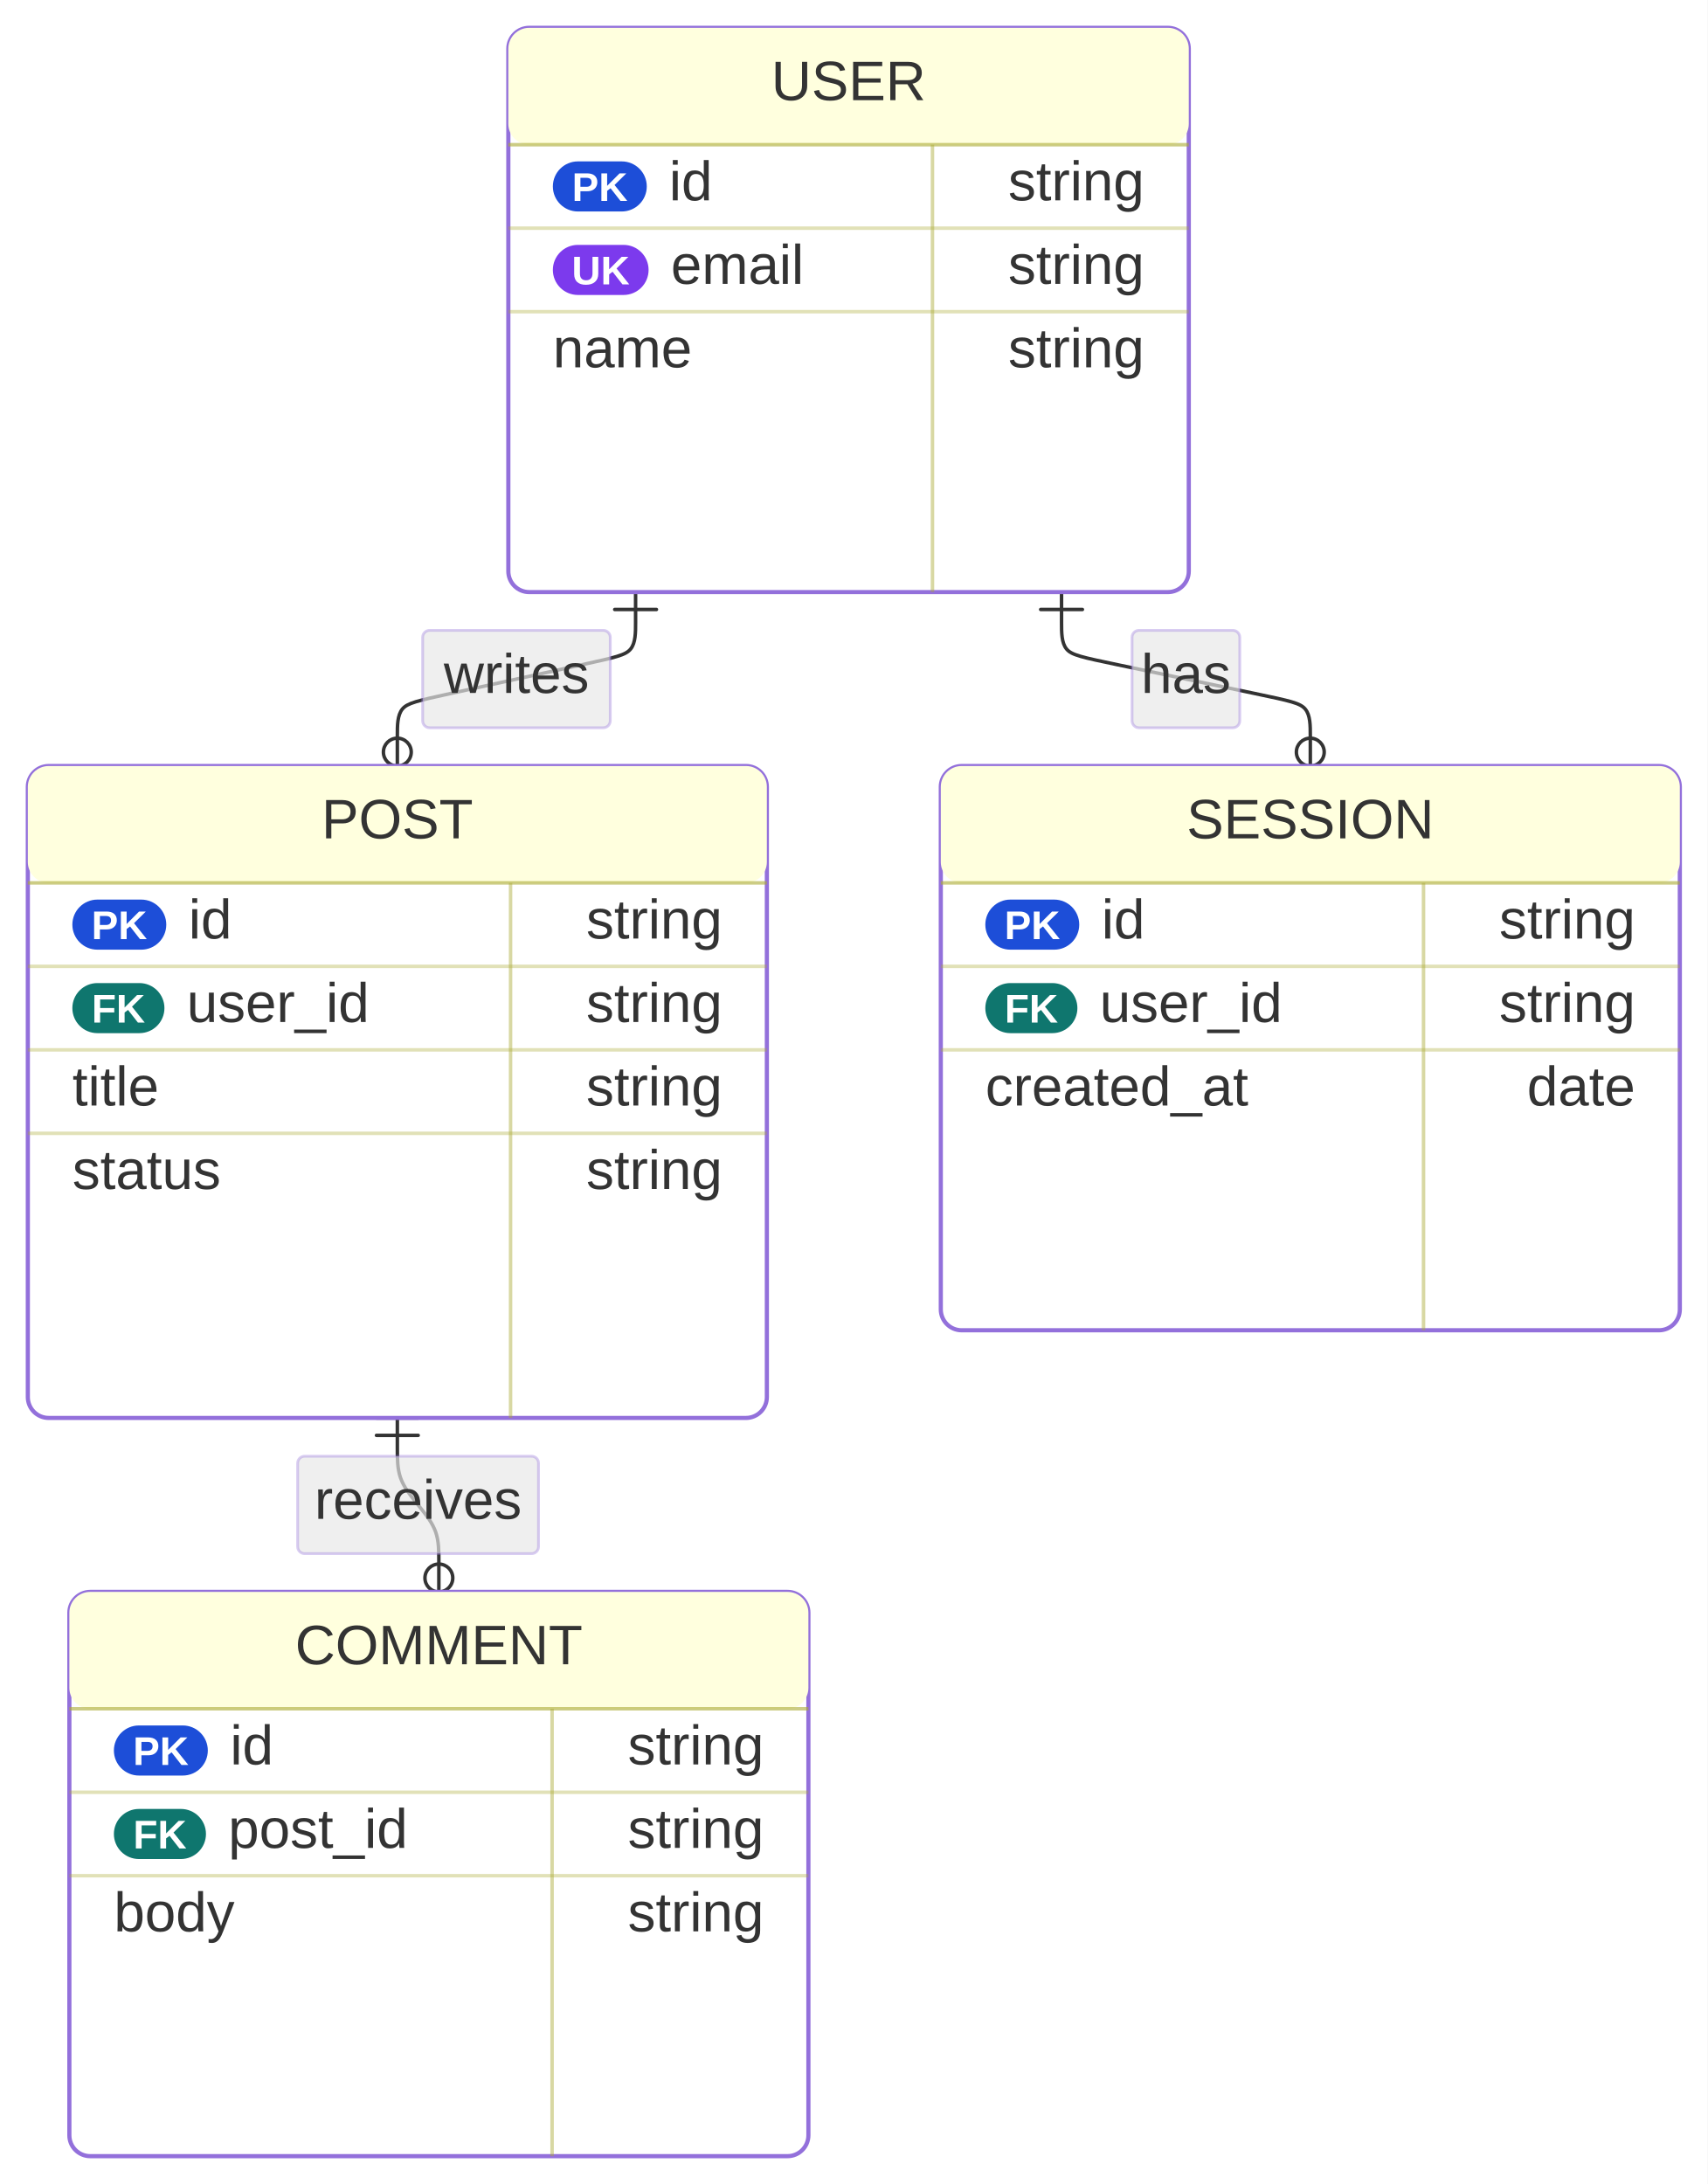
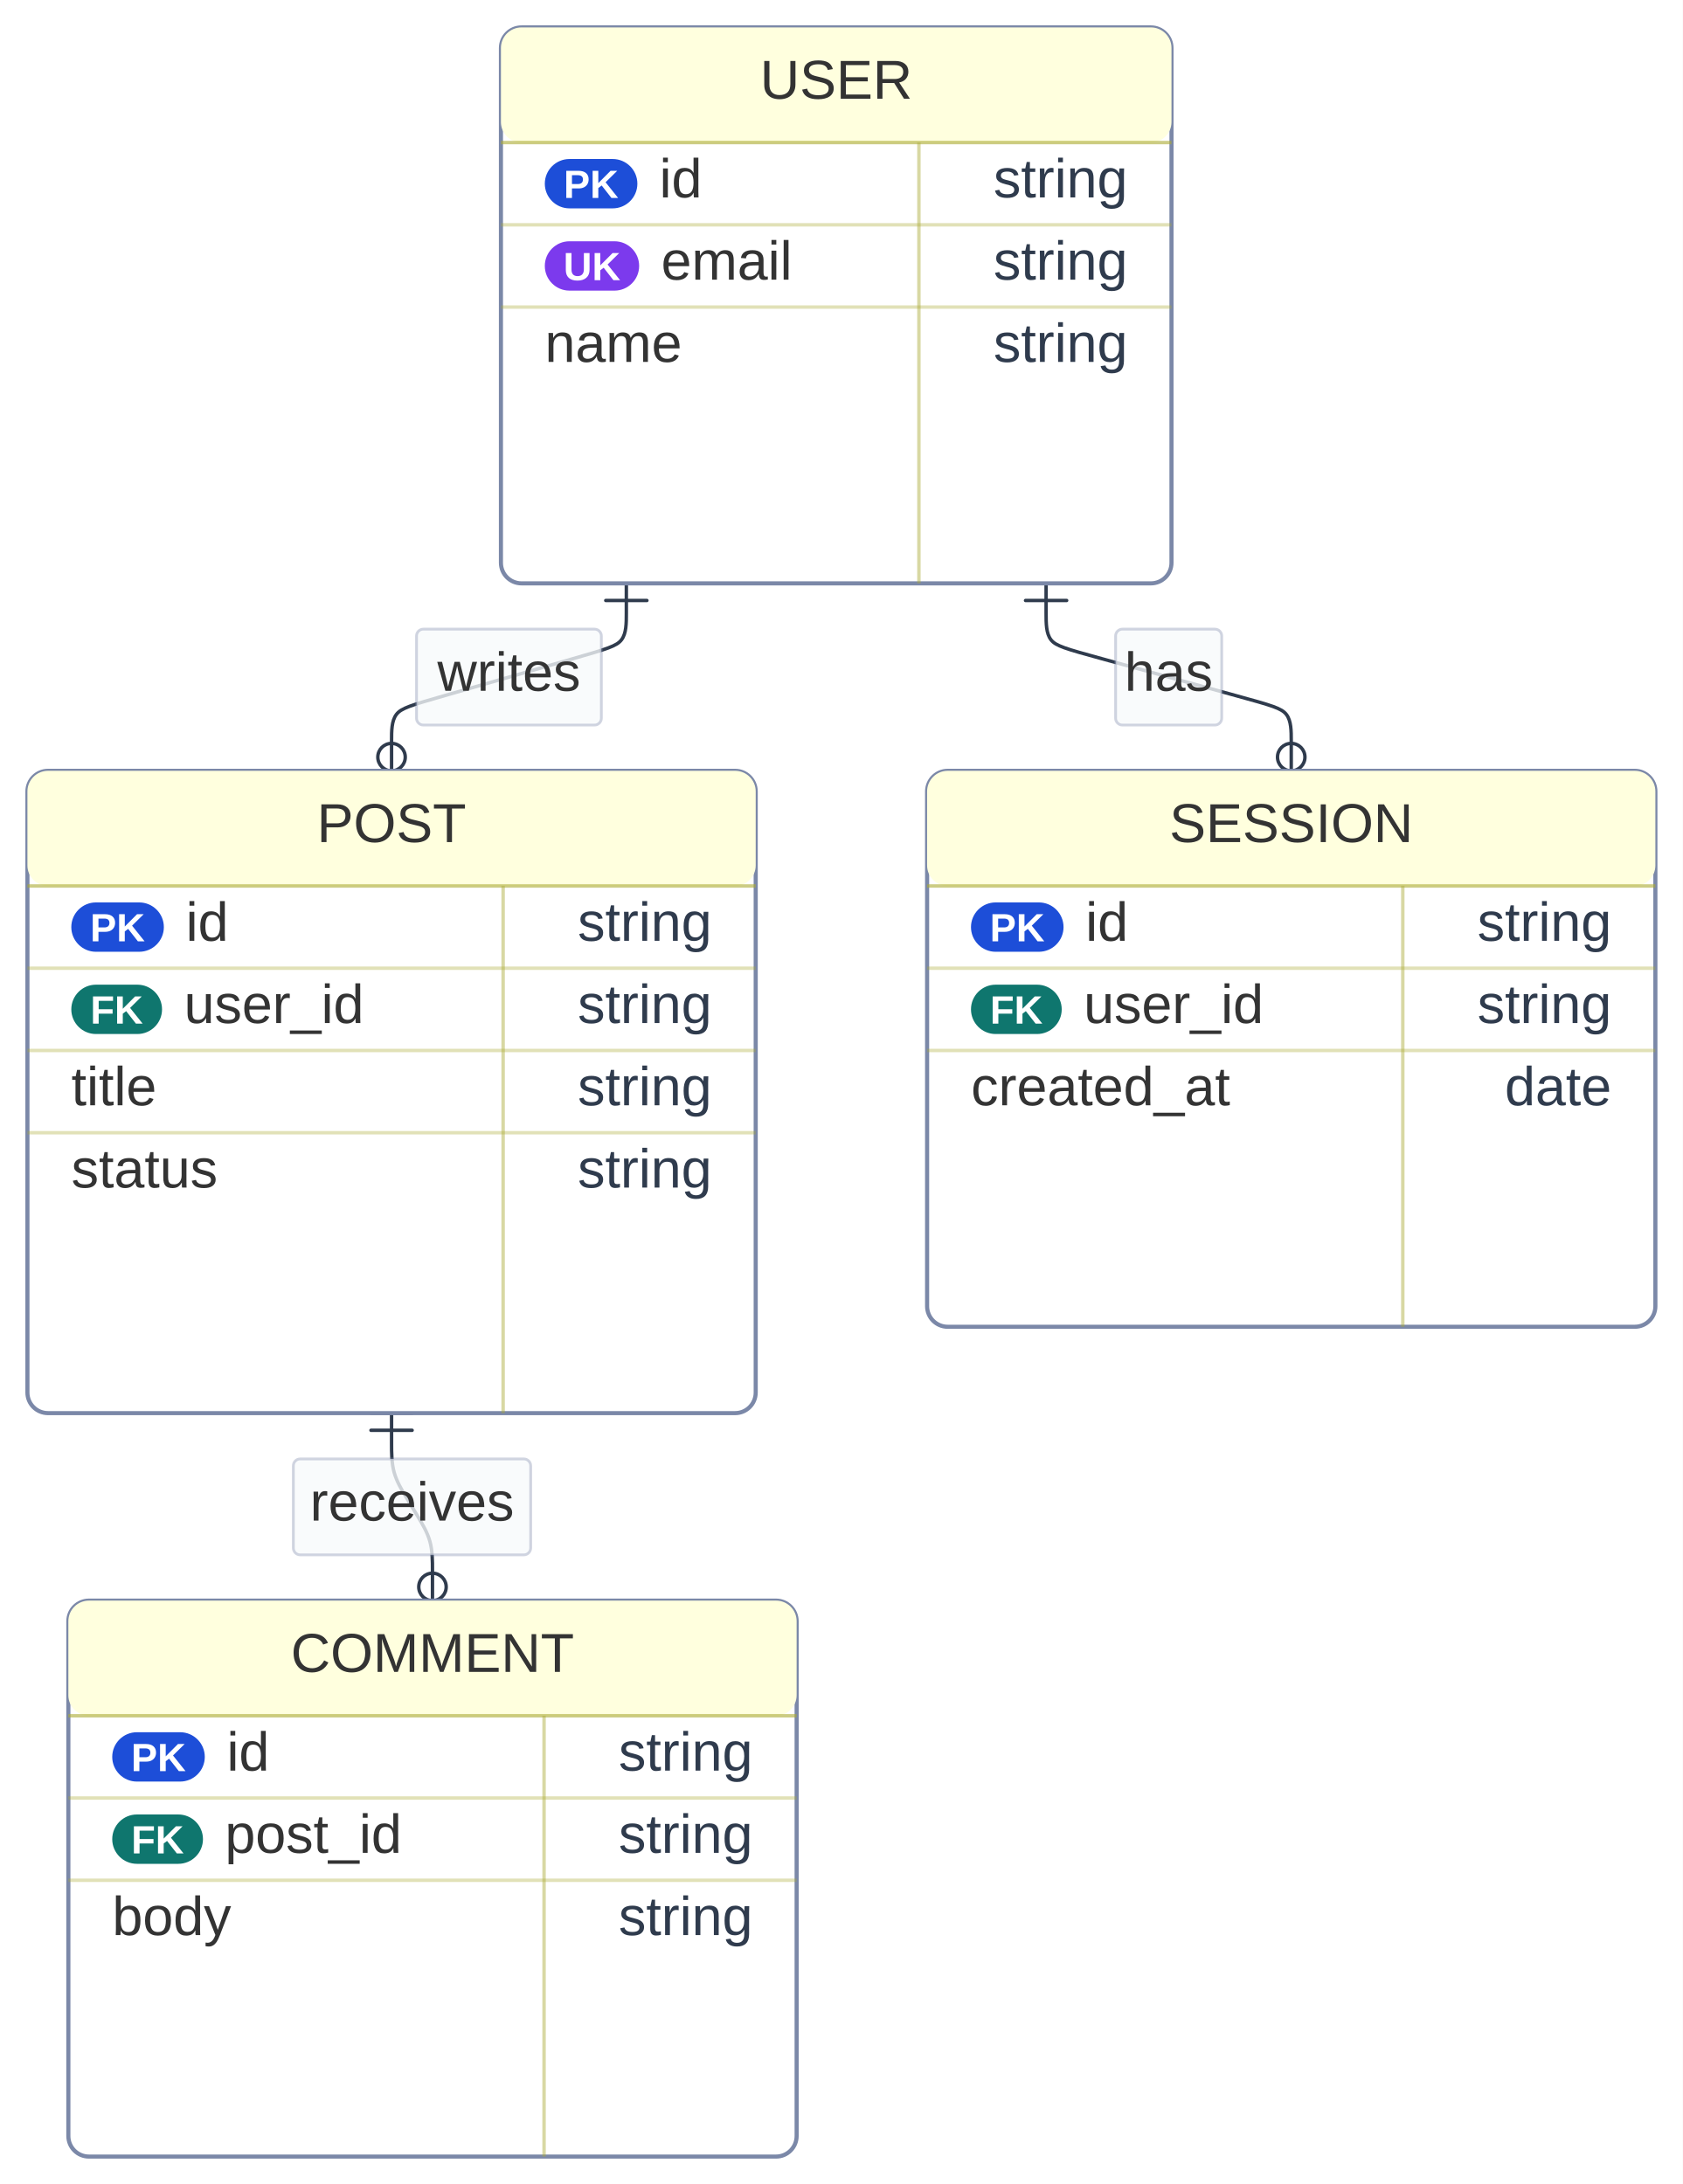
- <svg xmlns="http://www.w3.org/2000/svg" width="490.9" height="627.875" viewBox="0 0 490.9 627.875">
-   <rect x="0" y="0" width="490.9" height="627.875" fill="#FFFFFF" />
+ <svg xmlns="http://www.w3.org/2000/svg" width="490.9" height="637.275" viewBox="0 0 490.9 637.275">
+   <rect x="0" y="0" width="490.9" height="637.275" fill="#FFFFFF" />
  <defs>
    <marker id="arrow-0" viewBox="0 0 10 10" refX="5" refY="5" markerUnits="userSpaceOnUse" markerWidth="8" markerHeight="8" orient="auto">
-       <path d="M 0 0 L 10 5 L 0 10 z" fill="#333333" stroke="#333333" stroke-width="1" stroke-dasharray="1,0" />
+       <path d="M 0 0 L 10 5 L 0 10 z" fill="#2F3B4D" stroke="#2F3B4D" stroke-width="1" stroke-dasharray="1,0" />
    </marker>
    <marker id="arrow-start-0" viewBox="0 0 10 10" refX="4.5" refY="5" markerUnits="userSpaceOnUse" markerWidth="8" markerHeight="8" orient="auto">
-       <path d="M 0 5 L 10 10 L 10 0 z" fill="#333333" stroke="#333333" stroke-width="1" stroke-dasharray="1,0" />
+       <path d="M 0 5 L 10 10 L 10 0 z" fill="#2F3B4D" stroke="#2F3B4D" stroke-width="1" stroke-dasharray="1,0" />
    </marker>
  </defs>
-   <path d="M 182.714,170.225L 182.714,171.683C182.714,173.142,182.714,176.058,182.714,178.975C182.714,181.892,182.714,184.808,181.289,186.579C179.865,188.349,177.016,188.973,167.025,191.161C157.035,193.349,139.904,197.101,129.914,199.289C119.923,201.477,117.074,202.101,115.650,203.871C114.225,205.642,114.225,208.558,114.225,211.475C114.225,214.392,114.225,217.308,114.225,218.767L 114.225,220.225" fill="none" stroke="#333333" stroke-width="1" stroke-linecap="round" stroke-linejoin="round" />
+   <path d="M 182.714,170.225L 182.714,171.683C182.714,173.142,182.714,176.058,182.714,178.975C182.714,181.892,182.714,184.808,181.313,186.670C179.911,188.531,177.108,189.337,167.095,192.218C157.081,195.098,139.858,200.052,129.844,202.932C119.831,205.812,117.028,206.619,115.626,208.480C114.225,210.342,114.225,213.258,114.225,216.175C114.225,219.092,114.225,222.008,114.225,223.467L 114.225,224.925" fill="none" stroke="#2F3B4D" stroke-width="1" stroke-linecap="round" stroke-linejoin="round" />
  <g transform="translate(182.71 170.22) rotate(90.00)">
-     <path d="M 0 -6 L 0 6 M 5 -6 L 5 6" fill="none" stroke="#333333" stroke-width="1" stroke-linejoin="round" stroke-linecap="round" />
+     <path d="M 0 -6 L 0 6 M 5 -6 L 5 6" fill="none" stroke="#2F3B4D" stroke-width="1" stroke-linejoin="round" stroke-linecap="round" />
  </g>
-   <g transform="translate(114.22 220.22) rotate(90.00)">
+   <g transform="translate(114.22 224.92) rotate(90.00)">
    <g>
-       <circle cx="-4" cy="0" r="4" fill="none" stroke="#333333" stroke-width="1" />
-       <path d="M 4 0 L 12 -6 M 4 0 L 12 6" fill="none" stroke="#333333" stroke-width="1" stroke-linejoin="round" stroke-linecap="round" />
+       <circle cx="-4" cy="0" r="4" fill="none" stroke="#2F3B4D" stroke-width="1" />
+       <path d="M 4 0 L 12 -6 M 4 0 L 12 6" fill="none" stroke="#2F3B4D" stroke-width="1" stroke-linejoin="round" stroke-linecap="round" />
    </g>
  </g>
-   <rect x="121.50" y="181.22" width="53.93" height="28.00" rx="2" ry="2" fill="rgba(232,232,232, 0.8)" fill-opacity="0.85" stroke="#9370DB" stroke-opacity="0.35" stroke-width="0.8" />
-   <text x="148.47" y="199.22" text-anchor="middle" font-family="'trebuchet ms', verdana, arial, sans-serif" font-size="16" fill="#333333">
+   <rect x="121.50" y="183.57" width="53.93" height="28.00" rx="2" ry="2" fill="rgba(248,250,252, 0.92)" fill-opacity="0.85" stroke="#7B88A8" stroke-opacity="0.35" stroke-width="0.8" />
+   <text x="148.47" y="201.57" text-anchor="middle" font-family="'trebuchet ms', verdana, arial, sans-serif" font-size="16" fill="#333333">
    <tspan x="148.47" dy="0.00">writes</tspan>
  </text>
-   <path d="M 305.160,170.225L 305.160,171.683C305.160,173.142,305.160,176.058,305.160,178.975C305.160,181.892,305.160,184.808,306.587,186.566C308.015,188.324,310.869,188.922,321.361,191.123C331.853,193.324,349.982,197.126,360.474,199.327C370.966,201.528,373.820,202.126,375.248,203.884C376.675,205.642,376.675,208.558,376.675,211.475C376.675,214.392,376.675,217.308,376.675,218.767L 376.675,220.225" fill="none" stroke="#333333" stroke-width="1" stroke-linecap="round" stroke-linejoin="round" />
+   <path d="M 305.160,170.225L 305.160,171.683C305.160,173.142,305.160,176.058,305.160,178.975C305.160,181.892,305.160,184.808,306.566,186.654C307.972,188.500,310.784,189.274,321.297,192.170C331.810,195.066,350.025,200.084,360.538,202.980C371.051,205.876,373.863,206.650,375.269,208.496C376.675,210.342,376.675,213.258,376.675,216.175C376.675,219.092,376.675,222.008,376.675,223.467L 376.675,224.925" fill="none" stroke="#2F3B4D" stroke-width="1" stroke-linecap="round" stroke-linejoin="round" />
  <g transform="translate(305.16 170.22) rotate(90.00)">
-     <path d="M 0 -6 L 0 6 M 5 -6 L 5 6" fill="none" stroke="#333333" stroke-width="1" stroke-linejoin="round" stroke-linecap="round" />
+     <path d="M 0 -6 L 0 6 M 5 -6 L 5 6" fill="none" stroke="#2F3B4D" stroke-width="1" stroke-linejoin="round" stroke-linecap="round" />
  </g>
-   <g transform="translate(376.67 220.22) rotate(90.00)">
+   <g transform="translate(376.67 224.92) rotate(90.00)">
    <g>
-       <circle cx="-4" cy="0" r="4" fill="none" stroke="#333333" stroke-width="1" />
-       <path d="M 4 0 L 12 -6 M 4 0 L 12 6" fill="none" stroke="#333333" stroke-width="1" stroke-linejoin="round" stroke-linecap="round" />
+       <circle cx="-4" cy="0" r="4" fill="none" stroke="#2F3B4D" stroke-width="1" />
+       <path d="M 4 0 L 12 -6 M 4 0 L 12 6" fill="none" stroke="#2F3B4D" stroke-width="1" stroke-linejoin="round" stroke-linecap="round" />
    </g>
  </g>
-   <rect x="325.43" y="181.22" width="30.97" height="28.00" rx="2" ry="2" fill="rgba(232,232,232, 0.8)" fill-opacity="0.85" stroke="#9370DB" stroke-opacity="0.35" stroke-width="0.8" />
-   <text x="340.92" y="199.22" text-anchor="middle" font-family="'trebuchet ms', verdana, arial, sans-serif" font-size="16" fill="#333333">
+   <rect x="325.43" y="183.57" width="30.97" height="28.00" rx="2" ry="2" fill="rgba(248,250,252, 0.92)" fill-opacity="0.85" stroke="#7B88A8" stroke-opacity="0.35" stroke-width="0.8" />
+   <text x="340.92" y="201.57" text-anchor="middle" font-family="'trebuchet ms', verdana, arial, sans-serif" font-size="16" fill="#333333">
    <tspan x="340.92" dy="0.00">has</tspan>
  </text>
-   <path d="M 114.225,407.650L 114.225,409.108C114.225,410.567,114.225,413.483,114.225,416.400C114.225,419.317,114.225,422.233,115.133,424.833C116.041,427.432,117.857,429.715,118.938,431.073C120.019,432.432,120.366,432.868,121.447,434.226C122.528,435.585,124.344,437.868,125.252,440.467C126.160,443.067,126.160,445.983,126.160,448.900C126.160,451.817,126.160,454.733,126.160,456.192L 126.160,457.650" fill="none" stroke="#333333" stroke-width="1" stroke-linecap="round" stroke-linejoin="round" />
-   <g transform="translate(114.22 407.65) rotate(90.00)">
-     <path d="M 0 -6 L 0 6 M 5 -6 L 5 6" fill="none" stroke="#333333" stroke-width="1" stroke-linejoin="round" stroke-linecap="round" />
+   <path d="M 114.225,412.350L 114.225,413.808C114.225,415.267,114.225,418.183,114.225,421.100C114.225,424.017,114.225,426.933,114.981,429.639C115.736,432.345,117.248,434.839,118.481,436.875C119.715,438.911,120.671,440.489,121.904,442.525C123.138,444.561,124.649,447.055,125.405,449.761C126.160,452.467,126.160,455.383,126.160,458.300C126.160,461.217,126.160,464.133,126.160,465.592L 126.160,467.050" fill="none" stroke="#2F3B4D" stroke-width="1" stroke-linecap="round" stroke-linejoin="round" />
+   <g transform="translate(114.22 412.35) rotate(90.00)">
+     <path d="M 0 -6 L 0 6 M 5 -6 L 5 6" fill="none" stroke="#2F3B4D" stroke-width="1" stroke-linejoin="round" stroke-linecap="round" />
  </g>
-   <g transform="translate(126.16 457.65) rotate(90.00)">
+   <g transform="translate(126.16 467.05) rotate(90.00)">
    <g>
-       <circle cx="-4" cy="0" r="4" fill="none" stroke="#333333" stroke-width="1" />
-       <path d="M 4 0 L 12 -6 M 4 0 L 12 6" fill="none" stroke="#333333" stroke-width="1" stroke-linejoin="round" stroke-linecap="round" />
+       <circle cx="-4" cy="0" r="4" fill="none" stroke="#2F3B4D" stroke-width="1" />
+       <path d="M 4 0 L 12 -6 M 4 0 L 12 6" fill="none" stroke="#2F3B4D" stroke-width="1" stroke-linejoin="round" stroke-linecap="round" />
    </g>
  </g>
-   <rect x="85.57" y="418.65" width="69.24" height="28.00" rx="2" ry="2" fill="rgba(232,232,232, 0.8)" fill-opacity="0.85" stroke="#9370DB" stroke-opacity="0.35" stroke-width="0.8" />
-   <text x="120.19" y="436.65" text-anchor="middle" font-family="'trebuchet ms', verdana, arial, sans-serif" font-size="16" fill="#333333">
+   <rect x="85.57" y="425.70" width="69.24" height="28.00" rx="2" ry="2" fill="rgba(248,250,252, 0.92)" fill-opacity="0.85" stroke="#7B88A8" stroke-opacity="0.35" stroke-width="0.8" />
+   <text x="120.19" y="443.70" text-anchor="middle" font-family="'trebuchet ms', verdana, arial, sans-serif" font-size="16" fill="#333333">
    <tspan x="120.19" dy="0.00">receives</tspan>
  </text>
-   <rect x="19.94" y="457.65" width="212.45" height="162.22" rx="6.00" ry="6.00" fill="#FFFFFF" stroke="#9370DB" stroke-width="1.2" />
-   <rect x="19.94" y="457.65" width="212.45" height="33.60" rx="6.00" ry="6.00" fill="#FFFFDE" />
-   <text x="126.16" y="478.45" text-anchor="middle" font-family="'trebuchet ms', verdana, arial, sans-serif" font-size="16" fill="#333333">
+   <rect x="19.94" y="467.05" width="212.45" height="162.22" rx="6.00" ry="6.00" fill="#FFFFFF" stroke="#7B88A8" stroke-width="1.2" />
+   <rect x="19.94" y="467.05" width="212.45" height="33.60" rx="6.00" ry="6.00" fill="#FFFFDE" />
+   <text x="126.16" y="487.85" text-anchor="middle" font-family="'trebuchet ms', verdana, arial, sans-serif" font-size="16" fill="#333333">
    <tspan x="126.16" dy="0.00">COMMENT</tspan>
  </text>
-   <line x1="19.94" y1="491.25" x2="232.39" y2="491.25" stroke="#AAAA33" stroke-width="1.0" stroke-opacity="0.6" />
-   <line x1="158.71" y1="491.25" x2="158.71" y2="619.87" stroke="#AAAA33" stroke-width="1.0" stroke-opacity="0.45" />
-   <rect x="32.74" y="496.05" width="27.00" height="14.40" rx="7.20" ry="7.20" fill="#1D4ED8" />
-   <text x="46.24" y="507.41" text-anchor="middle" font-family="'trebuchet ms', verdana, arial, sans-serif" font-size="11.52" font-weight="600" fill="#FFFFFF">PK</text>
-   <text x="66.14" y="507.25" text-anchor="start" font-family="'trebuchet ms', verdana, arial, sans-serif" font-size="16" fill="#333333">
+   <line x1="19.94" y1="500.65" x2="232.39" y2="500.65" stroke="#AAAA33" stroke-width="1.0" stroke-opacity="0.6" />
+   <line x1="158.71" y1="500.65" x2="158.71" y2="629.27" stroke="#AAAA33" stroke-width="1.0" stroke-opacity="0.45" />
+   <rect x="32.74" y="505.45" width="27.00" height="14.40" rx="7.20" ry="7.20" fill="#1D4ED8" />
+   <text x="46.24" y="516.81" text-anchor="middle" font-family="'trebuchet ms', verdana, arial, sans-serif" font-size="11.52" font-weight="600" fill="#FFFFFF">PK</text>
+   <text x="66.14" y="516.65" text-anchor="start" font-family="'trebuchet ms', verdana, arial, sans-serif" font-size="16" fill="#333333">
    <tspan x="66.14" dy="0.00">id</tspan>
  </text>
-   <text x="219.59" y="507.25" text-anchor="end" font-family="'trebuchet ms', verdana, arial, sans-serif" font-size="16" fill="#333333">
+   <text x="219.59" y="516.65" text-anchor="end" font-family="'trebuchet ms', verdana, arial, sans-serif" font-size="16" fill="#2F3B4D">
    <tspan x="219.59" dy="0.00">string</tspan>
  </text>
-   <line x1="19.94" y1="515.25" x2="232.39" y2="515.25" stroke="#AAAA33" stroke-width="1.0" stroke-opacity="0.35" />
-   <rect x="32.74" y="520.05" width="26.47" height="14.40" rx="7.20" ry="7.20" fill="#0F766E" />
-   <text x="45.97" y="531.41" text-anchor="middle" font-family="'trebuchet ms', verdana, arial, sans-serif" font-size="11.52" font-weight="600" fill="#FFFFFF">FK</text>
-   <text x="65.61" y="531.25" text-anchor="start" font-family="'trebuchet ms', verdana, arial, sans-serif" font-size="16" fill="#333333">
+   <line x1="19.94" y1="524.65" x2="232.39" y2="524.65" stroke="#AAAA33" stroke-width="1.0" stroke-opacity="0.35" />
+   <rect x="32.74" y="529.45" width="26.47" height="14.40" rx="7.20" ry="7.20" fill="#0F766E" />
+   <text x="45.97" y="540.81" text-anchor="middle" font-family="'trebuchet ms', verdana, arial, sans-serif" font-size="11.52" font-weight="600" fill="#FFFFFF">FK</text>
+   <text x="65.61" y="540.65" text-anchor="start" font-family="'trebuchet ms', verdana, arial, sans-serif" font-size="16" fill="#333333">
    <tspan x="65.61" dy="0.00">post_id</tspan>
  </text>
-   <text x="219.59" y="531.25" text-anchor="end" font-family="'trebuchet ms', verdana, arial, sans-serif" font-size="16" fill="#333333">
+   <text x="219.59" y="540.65" text-anchor="end" font-family="'trebuchet ms', verdana, arial, sans-serif" font-size="16" fill="#2F3B4D">
    <tspan x="219.59" dy="0.00">string</tspan>
  </text>
-   <line x1="19.94" y1="539.25" x2="232.39" y2="539.25" stroke="#AAAA33" stroke-width="1.0" stroke-opacity="0.35" />
-   <text x="32.74" y="555.25" text-anchor="start" font-family="'trebuchet ms', verdana, arial, sans-serif" font-size="16" fill="#333333">
+   <line x1="19.94" y1="548.65" x2="232.39" y2="548.65" stroke="#AAAA33" stroke-width="1.0" stroke-opacity="0.35" />
+   <text x="32.74" y="564.65" text-anchor="start" font-family="'trebuchet ms', verdana, arial, sans-serif" font-size="16" fill="#333333">
    <tspan x="32.74" dy="0.00">body</tspan>
  </text>
-   <text x="219.59" y="555.25" text-anchor="end" font-family="'trebuchet ms', verdana, arial, sans-serif" font-size="16" fill="#333333">
+   <text x="219.59" y="564.65" text-anchor="end" font-family="'trebuchet ms', verdana, arial, sans-serif" font-size="16" fill="#2F3B4D">
    <tspan x="219.59" dy="0.00">string</tspan>
  </text>
-   <rect x="8.00" y="220.22" width="212.45" height="187.42" rx="6.00" ry="6.00" fill="#FFFFFF" stroke="#9370DB" stroke-width="1.2" />
-   <rect x="8.00" y="220.22" width="212.45" height="33.60" rx="6.00" ry="6.00" fill="#FFFFDE" />
-   <text x="114.22" y="241.02" text-anchor="middle" font-family="'trebuchet ms', verdana, arial, sans-serif" font-size="16" fill="#333333">
+   <rect x="8.00" y="224.92" width="212.45" height="187.42" rx="6.00" ry="6.00" fill="#FFFFFF" stroke="#7B88A8" stroke-width="1.2" />
+   <rect x="8.00" y="224.92" width="212.45" height="33.60" rx="6.00" ry="6.00" fill="#FFFFDE" />
+   <text x="114.22" y="245.72" text-anchor="middle" font-family="'trebuchet ms', verdana, arial, sans-serif" font-size="16" fill="#333333">
    <tspan x="114.22" dy="0.00">POST</tspan>
  </text>
-   <line x1="8.00" y1="253.82" x2="220.45" y2="253.82" stroke="#AAAA33" stroke-width="1.0" stroke-opacity="0.6" />
-   <line x1="146.77" y1="253.82" x2="146.77" y2="407.65" stroke="#AAAA33" stroke-width="1.0" stroke-opacity="0.45" />
-   <rect x="20.80" y="258.62" width="27.00" height="14.40" rx="7.20" ry="7.20" fill="#1D4ED8" />
-   <text x="34.30" y="269.98" text-anchor="middle" font-family="'trebuchet ms', verdana, arial, sans-serif" font-size="11.52" font-weight="600" fill="#FFFFFF">PK</text>
-   <text x="54.20" y="269.82" text-anchor="start" font-family="'trebuchet ms', verdana, arial, sans-serif" font-size="16" fill="#333333">
+   <line x1="8.00" y1="258.52" x2="220.45" y2="258.52" stroke="#AAAA33" stroke-width="1.0" stroke-opacity="0.6" />
+   <line x1="146.77" y1="258.52" x2="146.77" y2="412.35" stroke="#AAAA33" stroke-width="1.0" stroke-opacity="0.45" />
+   <rect x="20.80" y="263.32" width="27.00" height="14.40" rx="7.20" ry="7.20" fill="#1D4ED8" />
+   <text x="34.30" y="274.68" text-anchor="middle" font-family="'trebuchet ms', verdana, arial, sans-serif" font-size="11.52" font-weight="600" fill="#FFFFFF">PK</text>
+   <text x="54.20" y="274.52" text-anchor="start" font-family="'trebuchet ms', verdana, arial, sans-serif" font-size="16" fill="#333333">
    <tspan x="54.20" dy="0.00">id</tspan>
  </text>
-   <text x="207.65" y="269.82" text-anchor="end" font-family="'trebuchet ms', verdana, arial, sans-serif" font-size="16" fill="#333333">
+   <text x="207.65" y="274.52" text-anchor="end" font-family="'trebuchet ms', verdana, arial, sans-serif" font-size="16" fill="#2F3B4D">
    <tspan x="207.65" dy="0.00">string</tspan>
  </text>
-   <line x1="8.00" y1="277.82" x2="220.45" y2="277.82" stroke="#AAAA33" stroke-width="1.0" stroke-opacity="0.35" />
-   <rect x="20.80" y="282.62" width="26.47" height="14.40" rx="7.20" ry="7.20" fill="#0F766E" />
-   <text x="34.04" y="293.98" text-anchor="middle" font-family="'trebuchet ms', verdana, arial, sans-serif" font-size="11.52" font-weight="600" fill="#FFFFFF">FK</text>
-   <text x="53.67" y="293.82" text-anchor="start" font-family="'trebuchet ms', verdana, arial, sans-serif" font-size="16" fill="#333333">
+   <line x1="8.00" y1="282.52" x2="220.45" y2="282.52" stroke="#AAAA33" stroke-width="1.0" stroke-opacity="0.35" />
+   <rect x="20.80" y="287.32" width="26.47" height="14.40" rx="7.20" ry="7.20" fill="#0F766E" />
+   <text x="34.04" y="298.68" text-anchor="middle" font-family="'trebuchet ms', verdana, arial, sans-serif" font-size="11.52" font-weight="600" fill="#FFFFFF">FK</text>
+   <text x="53.67" y="298.52" text-anchor="start" font-family="'trebuchet ms', verdana, arial, sans-serif" font-size="16" fill="#333333">
    <tspan x="53.67" dy="0.00">user_id</tspan>
  </text>
-   <text x="207.65" y="293.82" text-anchor="end" font-family="'trebuchet ms', verdana, arial, sans-serif" font-size="16" fill="#333333">
+   <text x="207.65" y="298.52" text-anchor="end" font-family="'trebuchet ms', verdana, arial, sans-serif" font-size="16" fill="#2F3B4D">
    <tspan x="207.65" dy="0.00">string</tspan>
  </text>
-   <line x1="8.00" y1="301.82" x2="220.45" y2="301.82" stroke="#AAAA33" stroke-width="1.0" stroke-opacity="0.35" />
-   <text x="20.80" y="317.82" text-anchor="start" font-family="'trebuchet ms', verdana, arial, sans-serif" font-size="16" fill="#333333">
+   <line x1="8.00" y1="306.52" x2="220.45" y2="306.52" stroke="#AAAA33" stroke-width="1.0" stroke-opacity="0.35" />
+   <text x="20.80" y="322.52" text-anchor="start" font-family="'trebuchet ms', verdana, arial, sans-serif" font-size="16" fill="#333333">
    <tspan x="20.80" dy="0.00">title</tspan>
  </text>
-   <text x="207.65" y="317.82" text-anchor="end" font-family="'trebuchet ms', verdana, arial, sans-serif" font-size="16" fill="#333333">
+   <text x="207.65" y="322.52" text-anchor="end" font-family="'trebuchet ms', verdana, arial, sans-serif" font-size="16" fill="#2F3B4D">
    <tspan x="207.65" dy="0.00">string</tspan>
  </text>
-   <line x1="8.00" y1="325.82" x2="220.45" y2="325.82" stroke="#AAAA33" stroke-width="1.0" stroke-opacity="0.35" />
-   <text x="20.80" y="341.82" text-anchor="start" font-family="'trebuchet ms', verdana, arial, sans-serif" font-size="16" fill="#333333">
+   <line x1="8.00" y1="330.52" x2="220.45" y2="330.52" stroke="#AAAA33" stroke-width="1.0" stroke-opacity="0.35" />
+   <text x="20.80" y="346.52" text-anchor="start" font-family="'trebuchet ms', verdana, arial, sans-serif" font-size="16" fill="#333333">
    <tspan x="20.80" dy="0.00">status</tspan>
  </text>
-   <text x="207.65" y="341.82" text-anchor="end" font-family="'trebuchet ms', verdana, arial, sans-serif" font-size="16" fill="#333333">
+   <text x="207.65" y="346.52" text-anchor="end" font-family="'trebuchet ms', verdana, arial, sans-serif" font-size="16" fill="#2F3B4D">
    <tspan x="207.65" dy="0.00">string</tspan>
  </text>
-   <rect x="270.45" y="220.22" width="212.45" height="162.22" rx="6.00" ry="6.00" fill="#FFFFFF" stroke="#9370DB" stroke-width="1.2" />
-   <rect x="270.45" y="220.22" width="212.45" height="33.60" rx="6.00" ry="6.00" fill="#FFFFDE" />
-   <text x="376.67" y="241.02" text-anchor="middle" font-family="'trebuchet ms', verdana, arial, sans-serif" font-size="16" fill="#333333">
+   <rect x="270.45" y="224.92" width="212.45" height="162.22" rx="6.00" ry="6.00" fill="#FFFFFF" stroke="#7B88A8" stroke-width="1.2" />
+   <rect x="270.45" y="224.92" width="212.45" height="33.60" rx="6.00" ry="6.00" fill="#FFFFDE" />
+   <text x="376.67" y="245.72" text-anchor="middle" font-family="'trebuchet ms', verdana, arial, sans-serif" font-size="16" fill="#333333">
    <tspan x="376.67" dy="0.00">SESSION</tspan>
  </text>
-   <line x1="270.45" y1="253.82" x2="482.90" y2="253.82" stroke="#AAAA33" stroke-width="1.0" stroke-opacity="0.6" />
-   <line x1="409.22" y1="253.82" x2="409.22" y2="382.45" stroke="#AAAA33" stroke-width="1.0" stroke-opacity="0.45" />
-   <rect x="283.25" y="258.62" width="27.00" height="14.40" rx="7.20" ry="7.20" fill="#1D4ED8" />
-   <text x="296.75" y="269.98" text-anchor="middle" font-family="'trebuchet ms', verdana, arial, sans-serif" font-size="11.52" font-weight="600" fill="#FFFFFF">PK</text>
-   <text x="316.65" y="269.82" text-anchor="start" font-family="'trebuchet ms', verdana, arial, sans-serif" font-size="16" fill="#333333">
+   <line x1="270.45" y1="258.52" x2="482.90" y2="258.52" stroke="#AAAA33" stroke-width="1.0" stroke-opacity="0.6" />
+   <line x1="409.22" y1="258.52" x2="409.22" y2="387.15" stroke="#AAAA33" stroke-width="1.0" stroke-opacity="0.45" />
+   <rect x="283.25" y="263.32" width="27.00" height="14.40" rx="7.20" ry="7.20" fill="#1D4ED8" />
+   <text x="296.75" y="274.68" text-anchor="middle" font-family="'trebuchet ms', verdana, arial, sans-serif" font-size="11.52" font-weight="600" fill="#FFFFFF">PK</text>
+   <text x="316.65" y="274.52" text-anchor="start" font-family="'trebuchet ms', verdana, arial, sans-serif" font-size="16" fill="#333333">
    <tspan x="316.65" dy="0.00">id</tspan>
  </text>
-   <text x="470.10" y="269.82" text-anchor="end" font-family="'trebuchet ms', verdana, arial, sans-serif" font-size="16" fill="#333333">
+   <text x="470.10" y="274.52" text-anchor="end" font-family="'trebuchet ms', verdana, arial, sans-serif" font-size="16" fill="#2F3B4D">
    <tspan x="470.10" dy="0.00">string</tspan>
  </text>
-   <line x1="270.45" y1="277.82" x2="482.90" y2="277.82" stroke="#AAAA33" stroke-width="1.0" stroke-opacity="0.35" />
-   <rect x="283.25" y="282.62" width="26.47" height="14.40" rx="7.20" ry="7.20" fill="#0F766E" />
-   <text x="296.49" y="293.98" text-anchor="middle" font-family="'trebuchet ms', verdana, arial, sans-serif" font-size="11.52" font-weight="600" fill="#FFFFFF">FK</text>
-   <text x="316.12" y="293.82" text-anchor="start" font-family="'trebuchet ms', verdana, arial, sans-serif" font-size="16" fill="#333333">
+   <line x1="270.45" y1="282.52" x2="482.90" y2="282.52" stroke="#AAAA33" stroke-width="1.0" stroke-opacity="0.35" />
+   <rect x="283.25" y="287.32" width="26.47" height="14.40" rx="7.20" ry="7.20" fill="#0F766E" />
+   <text x="296.49" y="298.68" text-anchor="middle" font-family="'trebuchet ms', verdana, arial, sans-serif" font-size="11.52" font-weight="600" fill="#FFFFFF">FK</text>
+   <text x="316.12" y="298.52" text-anchor="start" font-family="'trebuchet ms', verdana, arial, sans-serif" font-size="16" fill="#333333">
    <tspan x="316.12" dy="0.00">user_id</tspan>
  </text>
-   <text x="470.10" y="293.82" text-anchor="end" font-family="'trebuchet ms', verdana, arial, sans-serif" font-size="16" fill="#333333">
+   <text x="470.10" y="298.52" text-anchor="end" font-family="'trebuchet ms', verdana, arial, sans-serif" font-size="16" fill="#2F3B4D">
    <tspan x="470.10" dy="0.00">string</tspan>
  </text>
-   <line x1="270.45" y1="301.82" x2="482.90" y2="301.82" stroke="#AAAA33" stroke-width="1.0" stroke-opacity="0.35" />
-   <text x="283.25" y="317.82" text-anchor="start" font-family="'trebuchet ms', verdana, arial, sans-serif" font-size="16" fill="#333333">
+   <line x1="270.45" y1="306.52" x2="482.90" y2="306.52" stroke="#AAAA33" stroke-width="1.0" stroke-opacity="0.35" />
+   <text x="283.25" y="322.52" text-anchor="start" font-family="'trebuchet ms', verdana, arial, sans-serif" font-size="16" fill="#333333">
    <tspan x="283.25" dy="0.00">created_at</tspan>
  </text>
-   <text x="470.10" y="317.82" text-anchor="end" font-family="'trebuchet ms', verdana, arial, sans-serif" font-size="16" fill="#333333">
+   <text x="470.10" y="322.52" text-anchor="end" font-family="'trebuchet ms', verdana, arial, sans-serif" font-size="16" fill="#2F3B4D">
    <tspan x="470.10" dy="0.00">date</tspan>
  </text>
-   <rect x="146.13" y="8.00" width="195.61" height="162.22" rx="6.00" ry="6.00" fill="#FFFFFF" stroke="#9370DB" stroke-width="1.2" />
+   <rect x="146.13" y="8.00" width="195.61" height="162.22" rx="6.00" ry="6.00" fill="#FFFFFF" stroke="#7B88A8" stroke-width="1.2" />
  <rect x="146.13" y="8.00" width="195.61" height="33.60" rx="6.00" ry="6.00" fill="#FFFFDE" />
  <text x="243.94" y="28.80" text-anchor="middle" font-family="'trebuchet ms', verdana, arial, sans-serif" font-size="16" fill="#333333">
    <tspan x="243.94" dy="0.00">USER</tspan>
  </text>
  <line x1="146.13" y1="41.60" x2="341.74" y2="41.60" stroke="#AAAA33" stroke-width="1.0" stroke-opacity="0.6" />
  <line x1="268.06" y1="41.60" x2="268.06" y2="170.22" stroke="#AAAA33" stroke-width="1.0" stroke-opacity="0.45" />
  <rect x="158.93" y="46.40" width="27.00" height="14.40" rx="7.20" ry="7.20" fill="#1D4ED8" />
  <text x="172.43" y="57.76" text-anchor="middle" font-family="'trebuchet ms', verdana, arial, sans-serif" font-size="11.52" font-weight="600" fill="#FFFFFF">PK</text>
  <text x="192.34" y="57.60" text-anchor="start" font-family="'trebuchet ms', verdana, arial, sans-serif" font-size="16" fill="#333333">
    <tspan x="192.34" dy="0.00">id</tspan>
  </text>
-   <text x="328.94" y="57.60" text-anchor="end" font-family="'trebuchet ms', verdana, arial, sans-serif" font-size="16" fill="#333333">
+   <text x="328.94" y="57.60" text-anchor="end" font-family="'trebuchet ms', verdana, arial, sans-serif" font-size="16" fill="#2F3B4D">
    <tspan x="328.94" dy="0.00">string</tspan>
  </text>
  <line x1="146.13" y1="65.60" x2="341.74" y2="65.60" stroke="#AAAA33" stroke-width="1.0" stroke-opacity="0.35" />
  <rect x="158.93" y="70.40" width="27.52" height="14.40" rx="7.20" ry="7.20" fill="#7C3AED" />
  <text x="172.69" y="81.76" text-anchor="middle" font-family="'trebuchet ms', verdana, arial, sans-serif" font-size="11.52" font-weight="600" fill="#FFFFFF">UK</text>
  <text x="192.85" y="81.60" text-anchor="start" font-family="'trebuchet ms', verdana, arial, sans-serif" font-size="16" fill="#333333">
    <tspan x="192.85" dy="0.00">email</tspan>
  </text>
-   <text x="328.94" y="81.60" text-anchor="end" font-family="'trebuchet ms', verdana, arial, sans-serif" font-size="16" fill="#333333">
+   <text x="328.94" y="81.60" text-anchor="end" font-family="'trebuchet ms', verdana, arial, sans-serif" font-size="16" fill="#2F3B4D">
    <tspan x="328.94" dy="0.00">string</tspan>
  </text>
  <line x1="146.13" y1="89.60" x2="341.74" y2="89.60" stroke="#AAAA33" stroke-width="1.0" stroke-opacity="0.35" />
  <text x="158.93" y="105.60" text-anchor="start" font-family="'trebuchet ms', verdana, arial, sans-serif" font-size="16" fill="#333333">
    <tspan x="158.93" dy="0.00">name</tspan>
  </text>
-   <text x="328.94" y="105.60" text-anchor="end" font-family="'trebuchet ms', verdana, arial, sans-serif" font-size="16" fill="#333333">
+   <text x="328.94" y="105.60" text-anchor="end" font-family="'trebuchet ms', verdana, arial, sans-serif" font-size="16" fill="#2F3B4D">
    <tspan x="328.94" dy="0.00">string</tspan>
  </text>
</svg>
